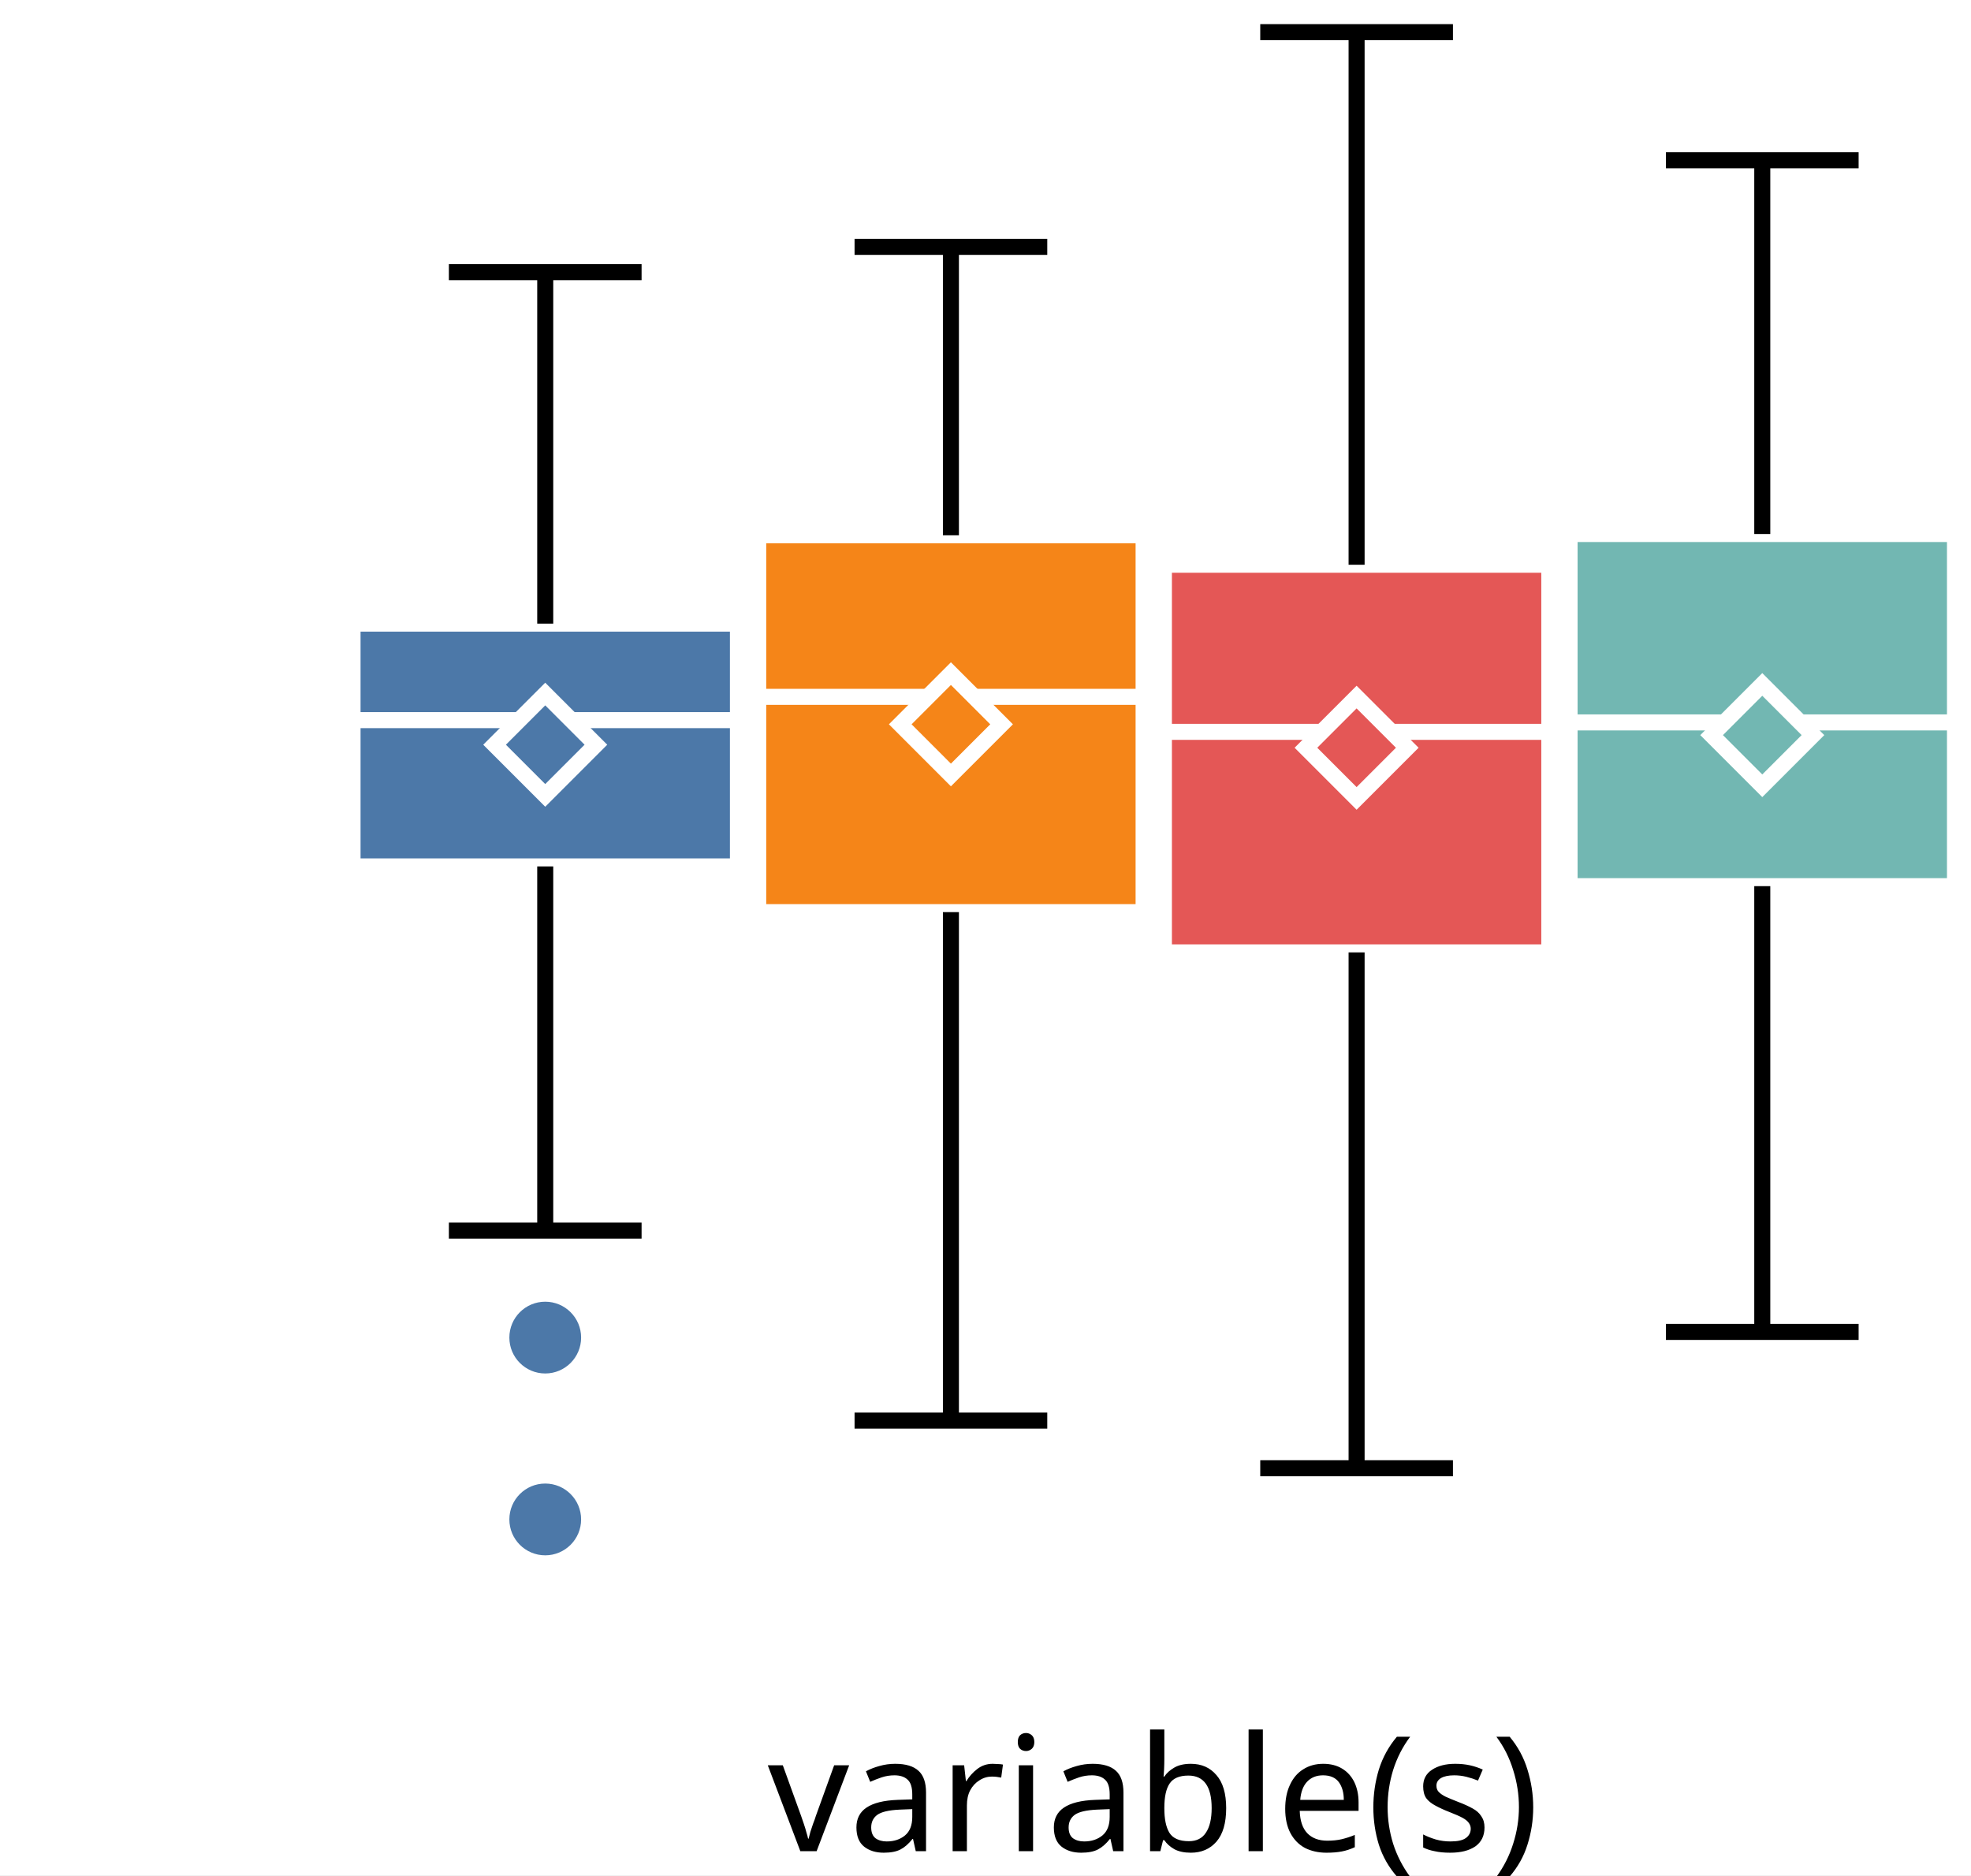
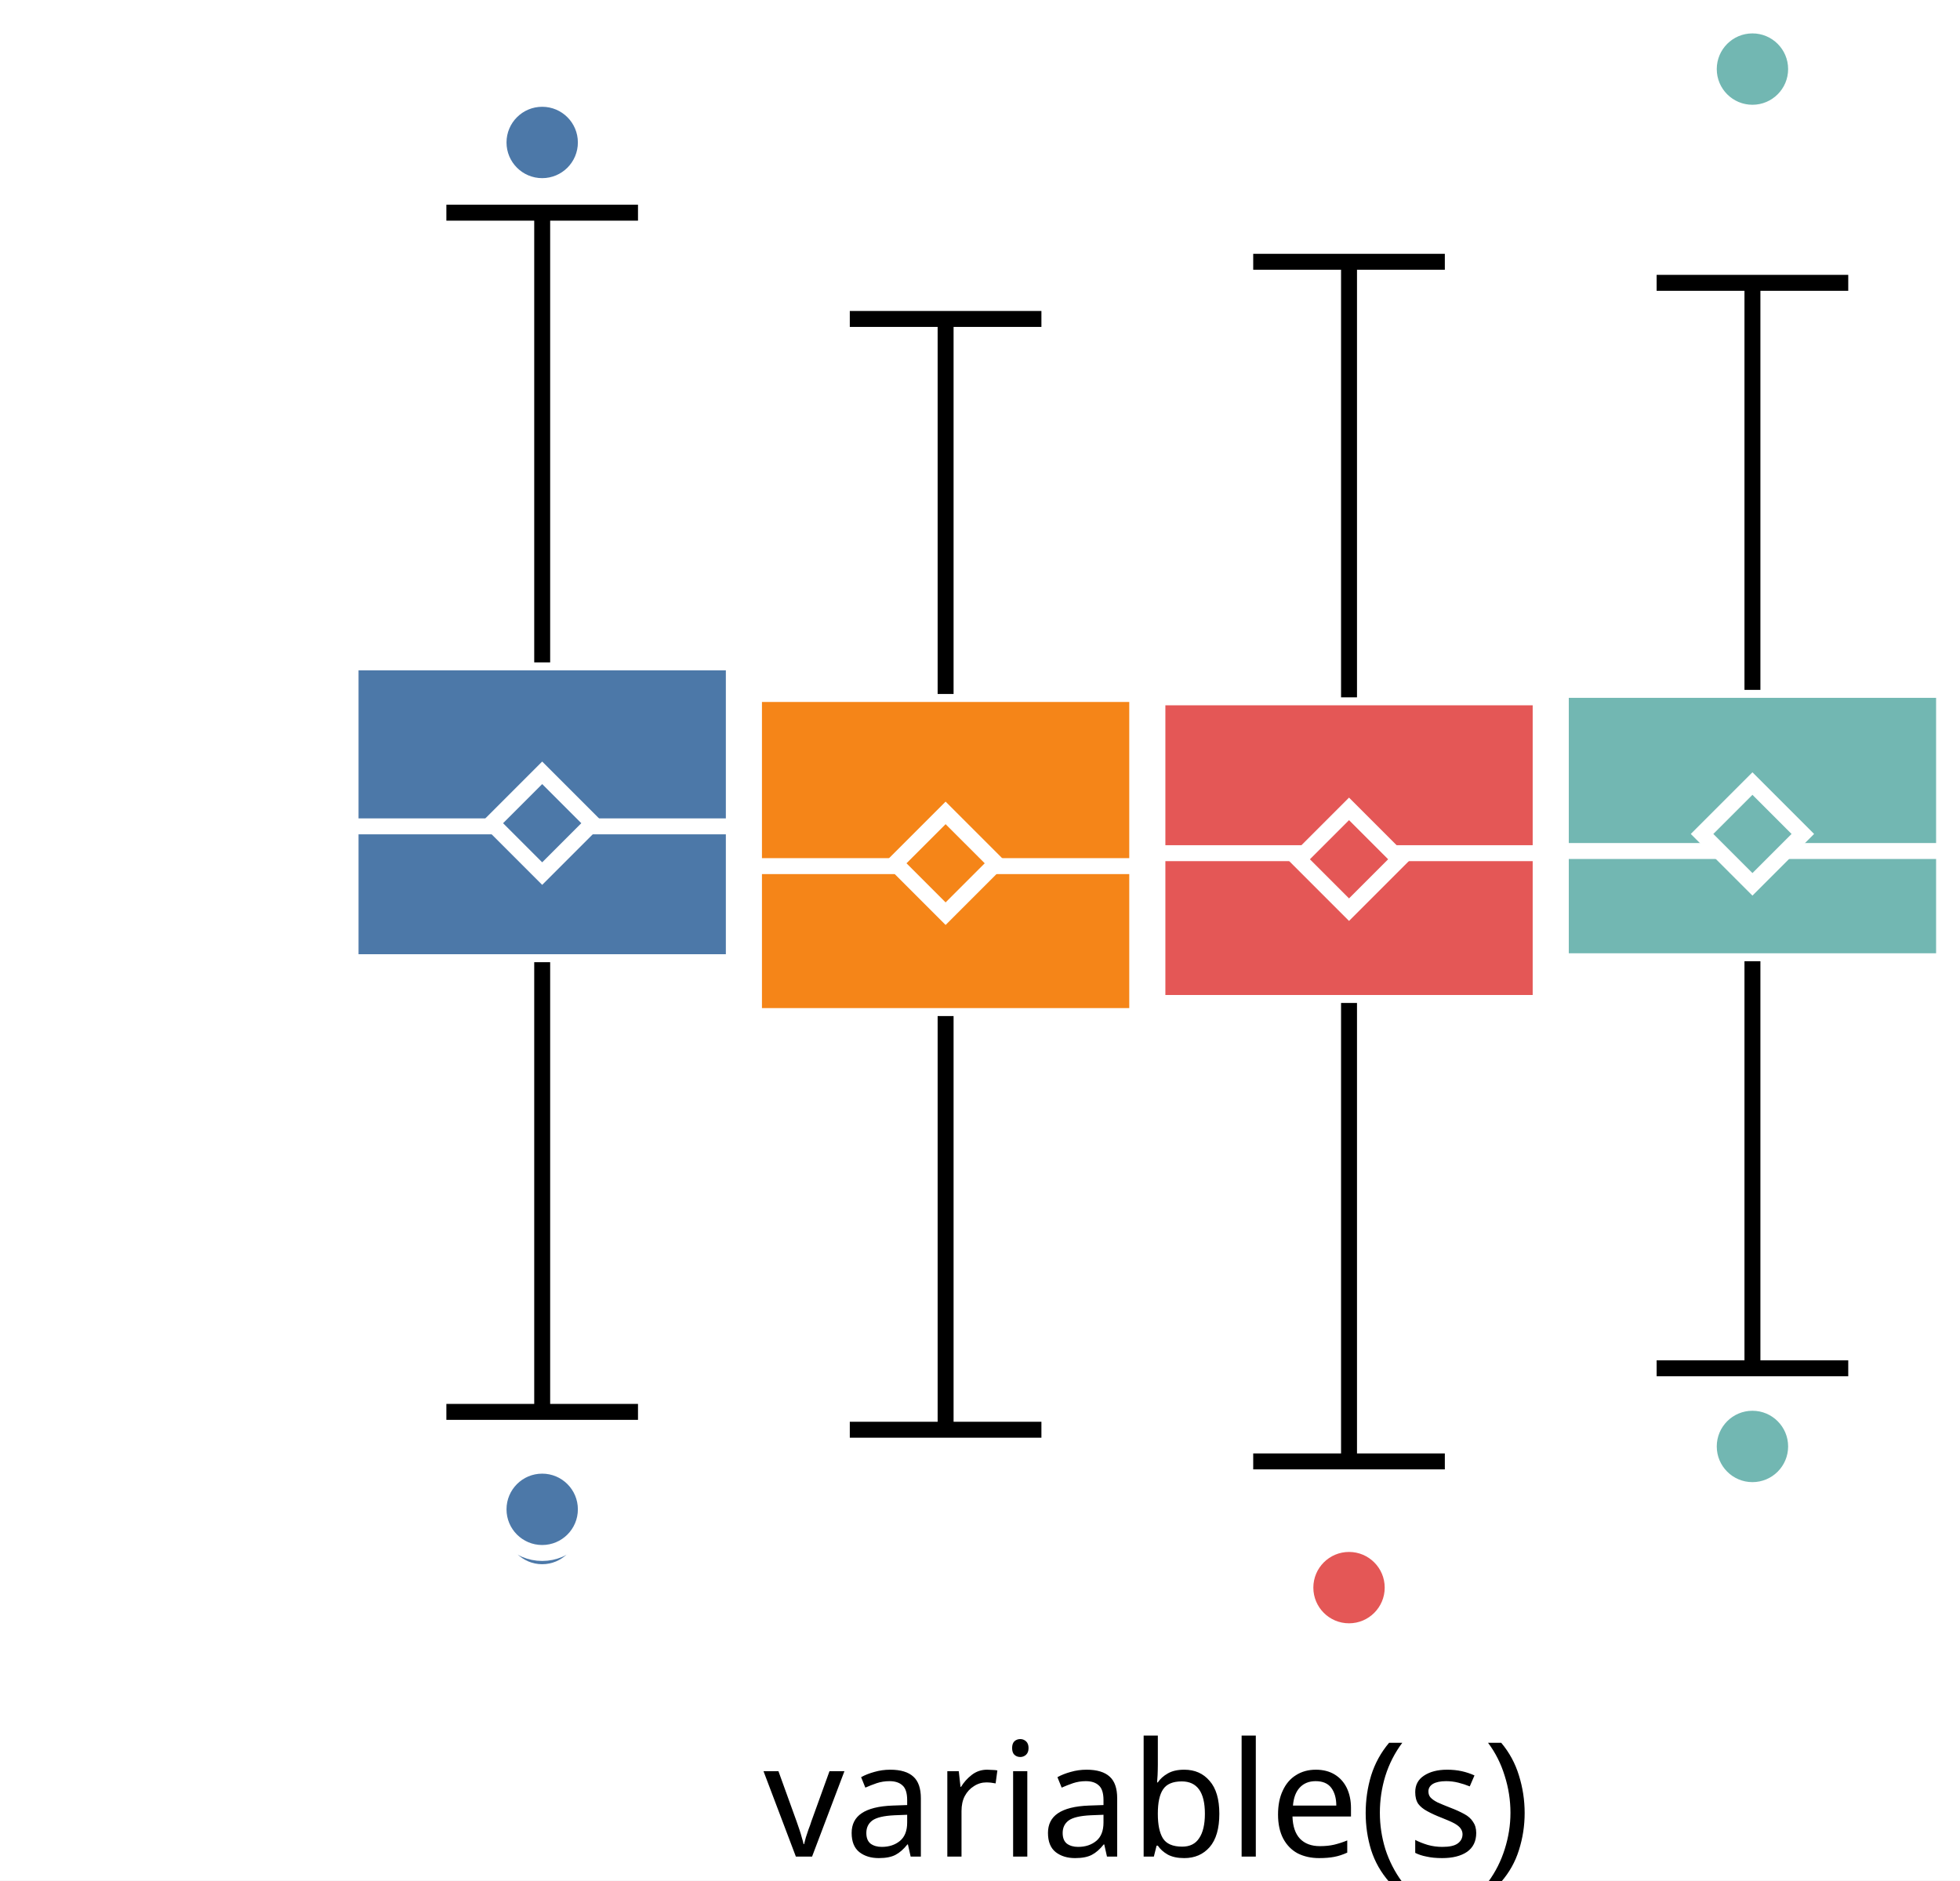
- <svg xmlns="http://www.w3.org/2000/svg" version="1.1" class="marks" width="123" height="117" viewBox="0 0 123 117">
-   <rect width="123" height="117" fill="white" />
-   <g fill="none" stroke-miterlimit="10" transform="translate(22,0)">
+ <svg xmlns="http://www.w3.org/2000/svg" version="1.1" class="marks" width="123" height="118" viewBox="0 0 123 118">
+   <rect width="123" height="118" fill="white" />
+   <g fill="none" stroke-miterlimit="10" transform="translate(22,1)">
    <g class="mark-group role-frame root" role="graphics-object" aria-roledescription="group mark container">
      <g transform="translate(0,0)">
        <path class="background" aria-hidden="true" d="M0,0h100v100h-100Z" />
        <g>
          <g class="mark-group role-axis" role="graphics-symbol" aria-roledescription="axis" aria-label="X-axis for a discrete scale with 1 value: variable(s)">
            <g transform="translate(0.5,100.5)">
              <path class="background" aria-hidden="true" d="M0,0h0v0h0Z" pointer-events="none" />
              <g>
                <g class="mark-rule role-axis-tick" pointer-events="none">
                  <line transform="translate(50,0)" x2="0" y2="5" stroke="white" stroke-width="1.01" opacity="1" />
                </g>
                <g class="mark-text role-axis-label" pointer-events="none">
                  <text text-anchor="middle" transform="translate(49.5,15)" font-family="sans-serif" font-size="10px" font-style="normal" font-weight="400" fill="black" opacity="1">variable(s)</text>
                </g>
              </g>
              <path class="foreground" aria-hidden="true" d="" pointer-events="none" display="none" />
            </g>
          </g>
-           <g class="mark-group role-axis" role="graphics-symbol" aria-roledescription="axis" aria-label="Y-axis for a linear scale with values from −4 to 3">
+           <g class="mark-group role-axis" role="graphics-symbol" aria-roledescription="axis" aria-label="Y-axis for a linear scale with values from −3 to 4">
            <g transform="translate(0.5,0.5)">
              <path class="background" aria-hidden="true" d="M0,0h0v0h0Z" pointer-events="none" />
              <g>
                <g class="mark-rule role-axis-tick" pointer-events="none">
-                   <line transform="translate(0,77)" x2="-5" y2="0" stroke="white" stroke-width="1.01" opacity="1" />
-                   <line transform="translate(0,46)" x2="-5" y2="0" stroke="white" stroke-width="1.01" opacity="1" />
-                   <line transform="translate(0,15)" x2="-5" y2="0" stroke="white" stroke-width="1.01" opacity="1" />
+                   <line transform="translate(0,85)" x2="-5" y2="0" stroke="white" stroke-width="1.01" opacity="1" />
+                   <line transform="translate(0,54)" x2="-5" y2="0" stroke="white" stroke-width="1.01" opacity="1" />
+                   <line transform="translate(0,23)" x2="-5" y2="0" stroke="white" stroke-width="1.01" opacity="1" />
                </g>
                <g class="mark-text role-axis-label" pointer-events="none">
-                   <text text-anchor="end" transform="translate(-7,79.92308)" font-family="sans-serif" font-size="10px" font-style="normal" font-weight="400" fill="white" opacity="1">−2</text>
-                   <text text-anchor="end" transform="translate(-7,49.15385)" font-family="sans-serif" font-size="10px" font-style="normal" font-weight="400" fill="white" opacity="1">0</text>
-                   <text text-anchor="end" transform="translate(-7,18.38462)" font-family="sans-serif" font-size="10px" font-style="normal" font-weight="400" fill="white" opacity="1">2</text>
+                   <text text-anchor="end" transform="translate(-7,87.61538)" font-family="sans-serif" font-size="10px" font-style="normal" font-weight="400" fill="white" opacity="1">−2</text>
+                   <text text-anchor="end" transform="translate(-7,56.84615)" font-family="sans-serif" font-size="10px" font-style="normal" font-weight="400" fill="white" opacity="1">0</text>
+                   <text text-anchor="end" transform="translate(-7,26.07692)" font-family="sans-serif" font-size="10px" font-style="normal" font-weight="400" fill="white" opacity="1">2</text>
                </g>
              </g>
              <path class="foreground" aria-hidden="true" d="" pointer-events="none" display="none" />
            </g>
          </g>
          <g class="mark-group role-scope" role="graphics-object" aria-roledescription="group mark container">
            <g transform="translate(0,0)">
              <path class="background" aria-hidden="true" d="M0,0h0v0h0Z" />
              <g>
                <g class="mark-rect role-mark" role="graphics-symbol" aria-roledescription="rect mark container">
-                   <path d="M0,38.909h24.051v15.148h-24.051Z" fill="#4c78a8" stroke="white" stroke-width="1" opacity="1" />
-                   <path d="M25.316,33.398h24.051v23.511h-24.051Z" fill="#f58518" stroke="white" stroke-width="1" opacity="1" />
-                   <path d="M50.633,35.235h24.051v24.186h-24.051Z" fill="#e45756" stroke="white" stroke-width="1" opacity="1" />
-                   <path d="M75.949,33.318h24.051v21.971h-24.051Z" fill="#72b7b2" stroke="white" stroke-width="1" opacity="1" />
+                   <path d="M0,40.564h24.051v18.812h-24.051Z" fill="#4c78a8" stroke="white" stroke-width="1" opacity="1" />
+                   <path d="M25.316,42.547h24.051v20.21h-24.051Z" fill="#f58518" stroke="white" stroke-width="1" opacity="1" />
+                   <path d="M50.633,42.757h24.051v19.178h-24.051Z" fill="#e45756" stroke="white" stroke-width="1" opacity="1" />
+                   <path d="M75.949,42.289h24.051v17.028h-24.051Z" fill="#72b7b2" stroke="white" stroke-width="1" opacity="1" />
                </g>
                <g class="mark-rule role-mark" role="graphics-symbol" aria-roledescription="rule mark container">
-                   <line transform="translate(0,44.93013)" x2="24.051" y2="0" fill="#4c78a8" stroke="white" stroke-width="1" opacity="1" />
-                   <line transform="translate(25.31646,43.47697)" x2="24.051" y2="0" fill="#f58518" stroke="white" stroke-width="1" opacity="1" />
-                   <line transform="translate(50.63291,45.6612)" x2="24.051" y2="0" fill="#e45756" stroke="white" stroke-width="1" opacity="1" />
-                   <line transform="translate(75.94937,45.07338)" x2="24.051" y2="0" fill="#72b7b2" stroke="white" stroke-width="1" opacity="1" />
+                   <line transform="translate(0,50.85324)" x2="24.051" y2="0" fill="#4c78a8" stroke="white" stroke-width="1" opacity="1" />
+                   <line transform="translate(25.31646,53.34795)" x2="24.051" y2="0" fill="#f58518" stroke="white" stroke-width="1" opacity="1" />
+                   <line transform="translate(50.63291,52.53552)" x2="24.051" y2="0" fill="#e45756" stroke="white" stroke-width="1" opacity="1" />
+                   <line transform="translate(75.94937,52.40007)" x2="24.051" y2="0" fill="#72b7b2" stroke="white" stroke-width="1" opacity="1" />
                </g>
                <g class="mark-symbol role-mark" role="graphics-symbol" aria-roledescription="symbol mark container">
-                   <path transform="translate(12.02532,46.4644)" d="M-3.162,0L0,-3.162L3.162,0L0,3.162Z" fill="#4c78a8" stroke="white" stroke-width="1" opacity="1" />
-                   <path transform="translate(37.34177,45.19057)" d="M-3.162,0L0,-3.162L3.162,0L0,3.162Z" fill="#f58518" stroke="white" stroke-width="1" opacity="1" />
-                   <path transform="translate(62.65823,46.65293)" d="M-3.162,0L0,-3.162L3.162,0L0,3.162Z" fill="#e45756" stroke="white" stroke-width="1" opacity="1" />
-                   <path transform="translate(87.97468,45.86434)" d="M-3.162,0L0,-3.162L3.162,0L0,3.162Z" fill="#72b7b2" stroke="white" stroke-width="1" opacity="1" />
+                   <path transform="translate(12.02532,50.65514)" d="M-3.162,0L0,-3.162L3.162,0L0,3.162Z" fill="#4c78a8" stroke="white" stroke-width="1" opacity="1" />
+                   <path transform="translate(37.34177,53.17059)" d="M-3.162,0L0,-3.162L3.162,0L0,3.162Z" fill="#f58518" stroke="white" stroke-width="1" opacity="1" />
+                   <path transform="translate(62.65823,52.91857)" d="M-3.162,0L0,-3.162L3.162,0L0,3.162Z" fill="#e45756" stroke="white" stroke-width="1" opacity="1" />
+                   <path transform="translate(87.97468,51.32975)" d="M-3.162,0L0,-3.162L3.162,0L0,3.162Z" fill="#72b7b2" stroke="white" stroke-width="1" opacity="1" />
                </g>
                <g class="mark-rule role-mark" role="graphics-symbol" aria-roledescription="rule mark container">
-                   <line transform="translate(12.02532,54.05719)" x2="0" y2="22.722" fill="#4c78a8" stroke="black" stroke-width="1" stroke-dasharray="0" opacity="1" />
-                   <line transform="translate(37.34177,56.90909)" x2="0" y2="31.724" fill="#f58518" stroke="black" stroke-width="1" stroke-dasharray="0" opacity="1" />
-                   <line transform="translate(62.65823,59.42119)" x2="0" y2="32.186" fill="#e45756" stroke="black" stroke-width="1" stroke-dasharray="0" opacity="1" />
-                   <line transform="translate(87.97468,55.28859)" x2="0" y2="27.812" fill="#72b7b2" stroke="black" stroke-width="1" stroke-dasharray="0" opacity="1" />
+                   <line transform="translate(12.02532,59.37595)" x2="0" y2="28.218" fill="#4c78a8" stroke="black" stroke-width="1" stroke-dasharray="0" opacity="1" />
+                   <line transform="translate(37.34177,62.75687)" x2="0" y2="25.958" fill="#f58518" stroke="black" stroke-width="1" stroke-dasharray="0" opacity="1" />
+                   <line transform="translate(62.65823,61.93458)" x2="0" y2="28.767" fill="#e45756" stroke="black" stroke-width="1" stroke-dasharray="0" opacity="1" />
+                   <line transform="translate(87.97468,59.31644)" x2="0" y2="25.542" fill="#72b7b2" stroke="black" stroke-width="1" stroke-dasharray="0" opacity="1" />
                </g>
                <g class="mark-rule role-mark" role="graphics-symbol" aria-roledescription="rule mark container">
-                   <line transform="translate(12.02532,38.90893)" x2="0" y2="-21.927" fill="#4c78a8" stroke="black" stroke-width="1" stroke-dasharray="0" opacity="1" />
-                   <line transform="translate(37.34177,33.39768)" x2="0" y2="-17.996" fill="#f58518" stroke="black" stroke-width="1" stroke-dasharray="0" opacity="1" />
-                   <line transform="translate(62.65823,35.23547)" x2="0" y2="-33.229" fill="#e45756" stroke="black" stroke-width="1" stroke-dasharray="0" opacity="1" />
-                   <line transform="translate(87.97468,33.31766)" x2="0" y2="-23.317" fill="#72b7b2" stroke="black" stroke-width="1" stroke-dasharray="0" opacity="1" />
+                   <line transform="translate(12.02532,40.56395)" x2="0" y2="-28.218" fill="#4c78a8" stroke="black" stroke-width="1" stroke-dasharray="0" opacity="1" />
+                   <line transform="translate(37.34177,42.5465)" x2="0" y2="-23.533" fill="#f58518" stroke="black" stroke-width="1" stroke-dasharray="0" opacity="1" />
+                   <line transform="translate(62.65823,42.75668)" x2="0" y2="-27.33" fill="#e45756" stroke="black" stroke-width="1" stroke-dasharray="0" opacity="1" />
+                   <line transform="translate(87.97468,42.28876)" x2="0" y2="-25.542" fill="#72b7b2" stroke="black" stroke-width="1" stroke-dasharray="0" opacity="1" />
                </g>
                <g class="mark-rule role-mark lower_fence" role="graphics-symbol" aria-roledescription="rule mark container">
-                   <line transform="translate(6.012658,76.77959)" x2="12.025" y2="0" fill="#4c78a8" stroke="black" stroke-width="1" opacity="1" />
-                   <line transform="translate(31.32911,88.63345)" x2="12.025" y2="0" fill="#f58518" stroke="black" stroke-width="1" opacity="1" />
-                   <line transform="translate(56.64557,91.60683)" x2="12.025" y2="0" fill="#e45756" stroke="black" stroke-width="1" opacity="1" />
-                   <line transform="translate(81.96203,83.10077)" x2="12.025" y2="0" fill="#72b7b2" stroke="black" stroke-width="1" opacity="1" />
+                   <line transform="translate(6.012658,87.59395)" x2="12.025" y2="0" fill="#4c78a8" stroke="black" stroke-width="1" opacity="1" />
+                   <line transform="translate(31.32911,88.7144)" x2="12.025" y2="0" fill="#f58518" stroke="black" stroke-width="1" opacity="1" />
+                   <line transform="translate(56.64557,90.70142)" x2="12.025" y2="0" fill="#e45756" stroke="black" stroke-width="1" opacity="1" />
+                   <line transform="translate(81.96203,84.85797)" x2="12.025" y2="0" fill="#72b7b2" stroke="black" stroke-width="1" opacity="1" />
                </g>
                <g class="mark-rule role-mark upper_fence" role="graphics-symbol" aria-roledescription="rule mark container">
-                   <line transform="translate(6.012658,16.98148)" x2="12.025" y2="0" fill="#4c78a8" stroke="black" stroke-width="1" opacity="1" />
-                   <line transform="translate(31.32911,15.40202)" x2="12.025" y2="0" fill="#f58518" stroke="black" stroke-width="1" opacity="1" />
-                   <line transform="translate(56.64557,2.006052)" x2="12.025" y2="0" fill="#e45756" stroke="black" stroke-width="1" opacity="1" />
-                   <line transform="translate(81.96203,10.00028)" x2="12.025" y2="0" fill="#72b7b2" stroke="black" stroke-width="1" opacity="1" />
+                   <line transform="translate(6.012658,12.34594)" x2="12.025" y2="0" fill="#4c78a8" stroke="black" stroke-width="1" opacity="1" />
+                   <line transform="translate(31.32911,19.01343)" x2="12.025" y2="0" fill="#f58518" stroke="black" stroke-width="1" opacity="1" />
+                   <line transform="translate(56.64557,15.42659)" x2="12.025" y2="0" fill="#e45756" stroke="black" stroke-width="1" opacity="1" />
+                   <line transform="translate(81.96203,16.74723)" x2="12.025" y2="0" fill="#72b7b2" stroke="black" stroke-width="1" opacity="1" />
                </g>
              </g>
              <path class="foreground" aria-hidden="true" d="" display="none" />
            </g>
          </g>
          <g class="mark-group role-scope" role="graphics-object" aria-roledescription="group mark container">
            <g transform="translate(0,0)">
              <path class="background" aria-hidden="true" d="M0,0h0v0h0Z" />
              <g>
                <g class="mark-symbol role-mark" role="graphics-symbol" aria-roledescription="symbol mark container">
-                   <path transform="translate(12.02532,83.73783)" d="M2.739,0A2.739,2.739,0,1,1,-2.739,0A2.739,2.739,0,1,1,2.739,0" fill="#4c78a8" stroke="white" stroke-width="1" opacity="1" />
-                   <path transform="translate(12.02532,94.79996)" d="M2.739,0A2.739,2.739,0,1,1,-2.739,0A2.739,2.739,0,1,1,2.739,0" fill="#4c78a8" stroke="white" stroke-width="1" opacity="1" />
-                   <path transform="translate(12.02532,83.45442)" d="M2.739,0A2.739,2.739,0,1,1,-2.739,0A2.739,2.739,0,1,1,2.739,0" fill="#4c78a8" stroke="white" stroke-width="1" opacity="1" />
+                   <path transform="translate(12.02532,8.591904)" d="M2.739,0A2.739,2.739,0,1,1,-2.739,0A2.739,2.739,0,1,1,2.739,0" fill="#4c78a8" stroke="white" stroke-width="1" opacity="1" />
+                   <path transform="translate(12.02532,94.91354)" d="M2.739,0A2.739,2.739,0,1,1,-2.739,0A2.739,2.739,0,1,1,2.739,0" fill="#4c78a8" stroke="white" stroke-width="1" opacity="1" />
+                   <path transform="translate(12.02532,7.93952)" d="M2.739,0A2.739,2.739,0,1,1,-2.739,0A2.739,2.739,0,1,1,2.739,0" fill="#4c78a8" stroke="white" stroke-width="1" opacity="1" />
+                   <path transform="translate(12.02532,93.70897)" d="M2.739,0A2.739,2.739,0,1,1,-2.739,0A2.739,2.739,0,1,1,2.739,0" fill="#4c78a8" stroke="white" stroke-width="1" opacity="1" />
+                   <path transform="translate(62.65823,98.62182)" d="M2.739,0A2.739,2.739,0,1,1,-2.739,0A2.739,2.739,0,1,1,2.739,0" fill="#e45756" stroke="white" stroke-width="1" opacity="1" />
+                   <path transform="translate(87.97468,3.335125)" d="M2.739,0A2.739,2.739,0,1,1,-2.739,0A2.739,2.739,0,1,1,2.739,0" fill="#72b7b2" stroke="white" stroke-width="1" opacity="1" />
+                   <path transform="translate(87.97468,89.76302)" d="M2.739,0A2.739,2.739,0,1,1,-2.739,0A2.739,2.739,0,1,1,2.739,0" fill="#72b7b2" stroke="white" stroke-width="1" opacity="1" />
                </g>
              </g>
              <path class="foreground" aria-hidden="true" d="" display="none" />
            </g>
          </g>
        </g>
        <path class="foreground" aria-hidden="true" d="" display="none" />
      </g>
    </g>
  </g>
</svg>
